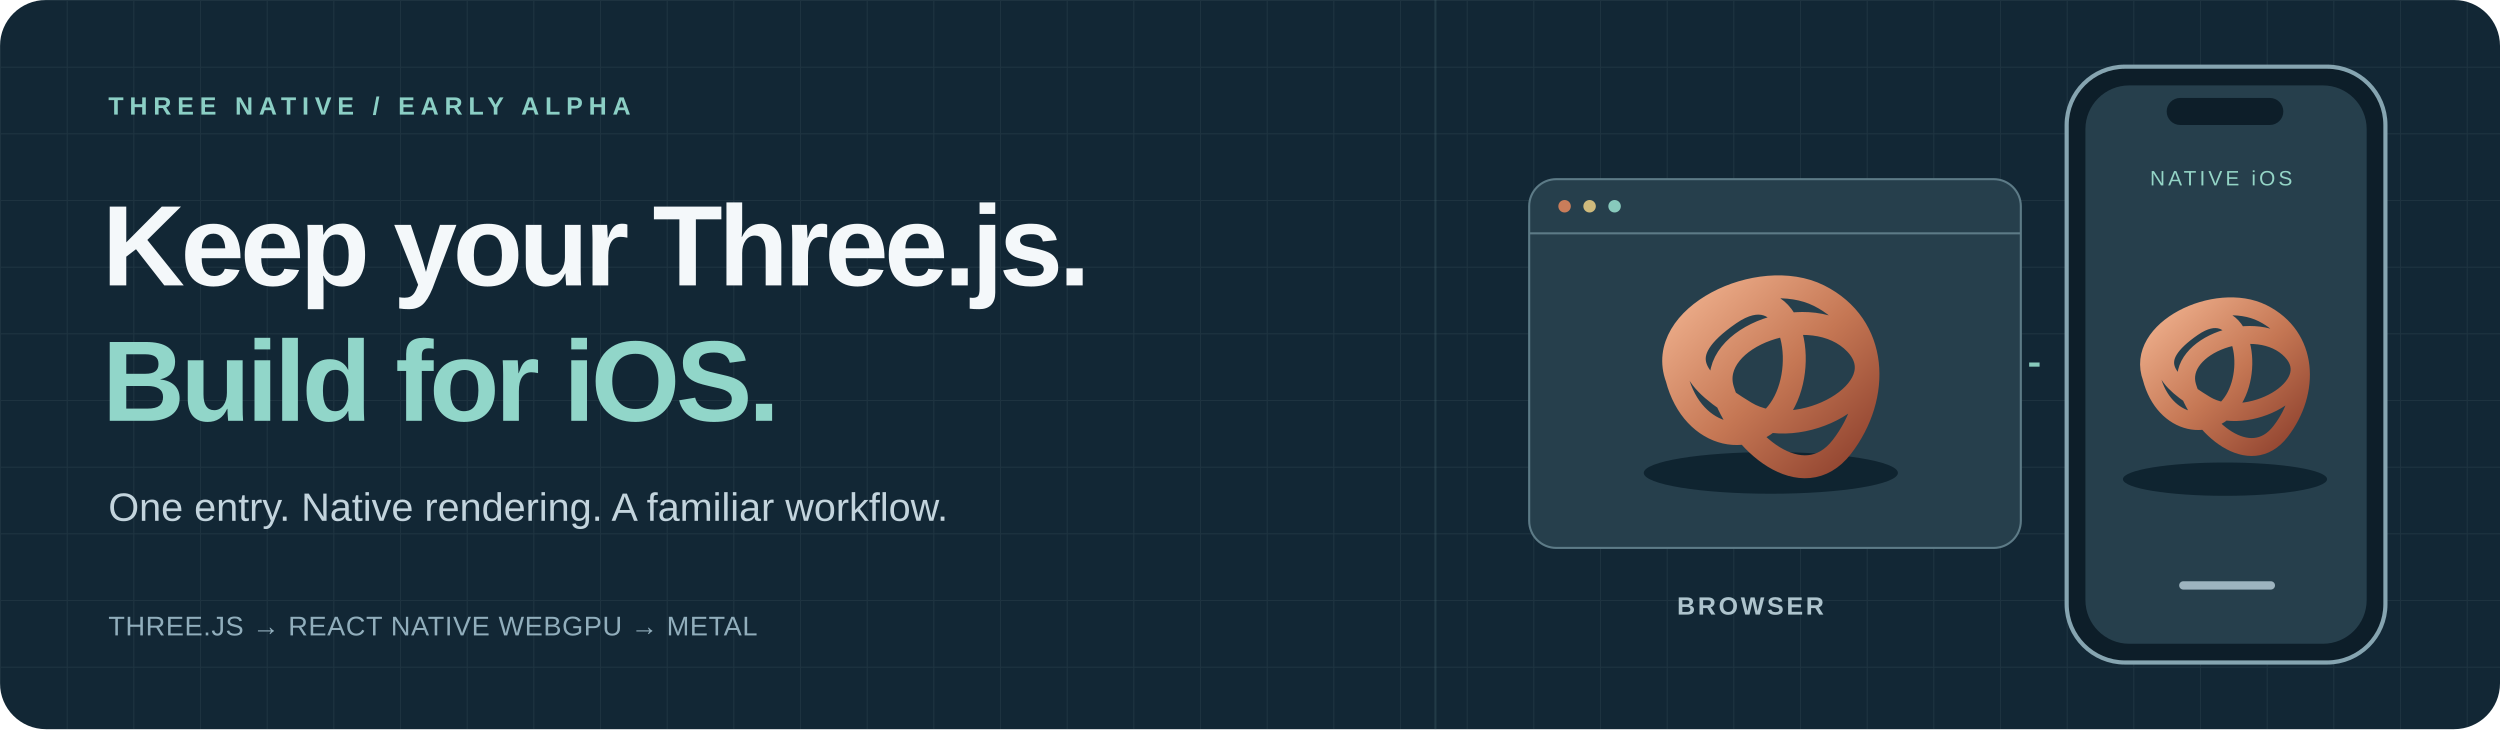
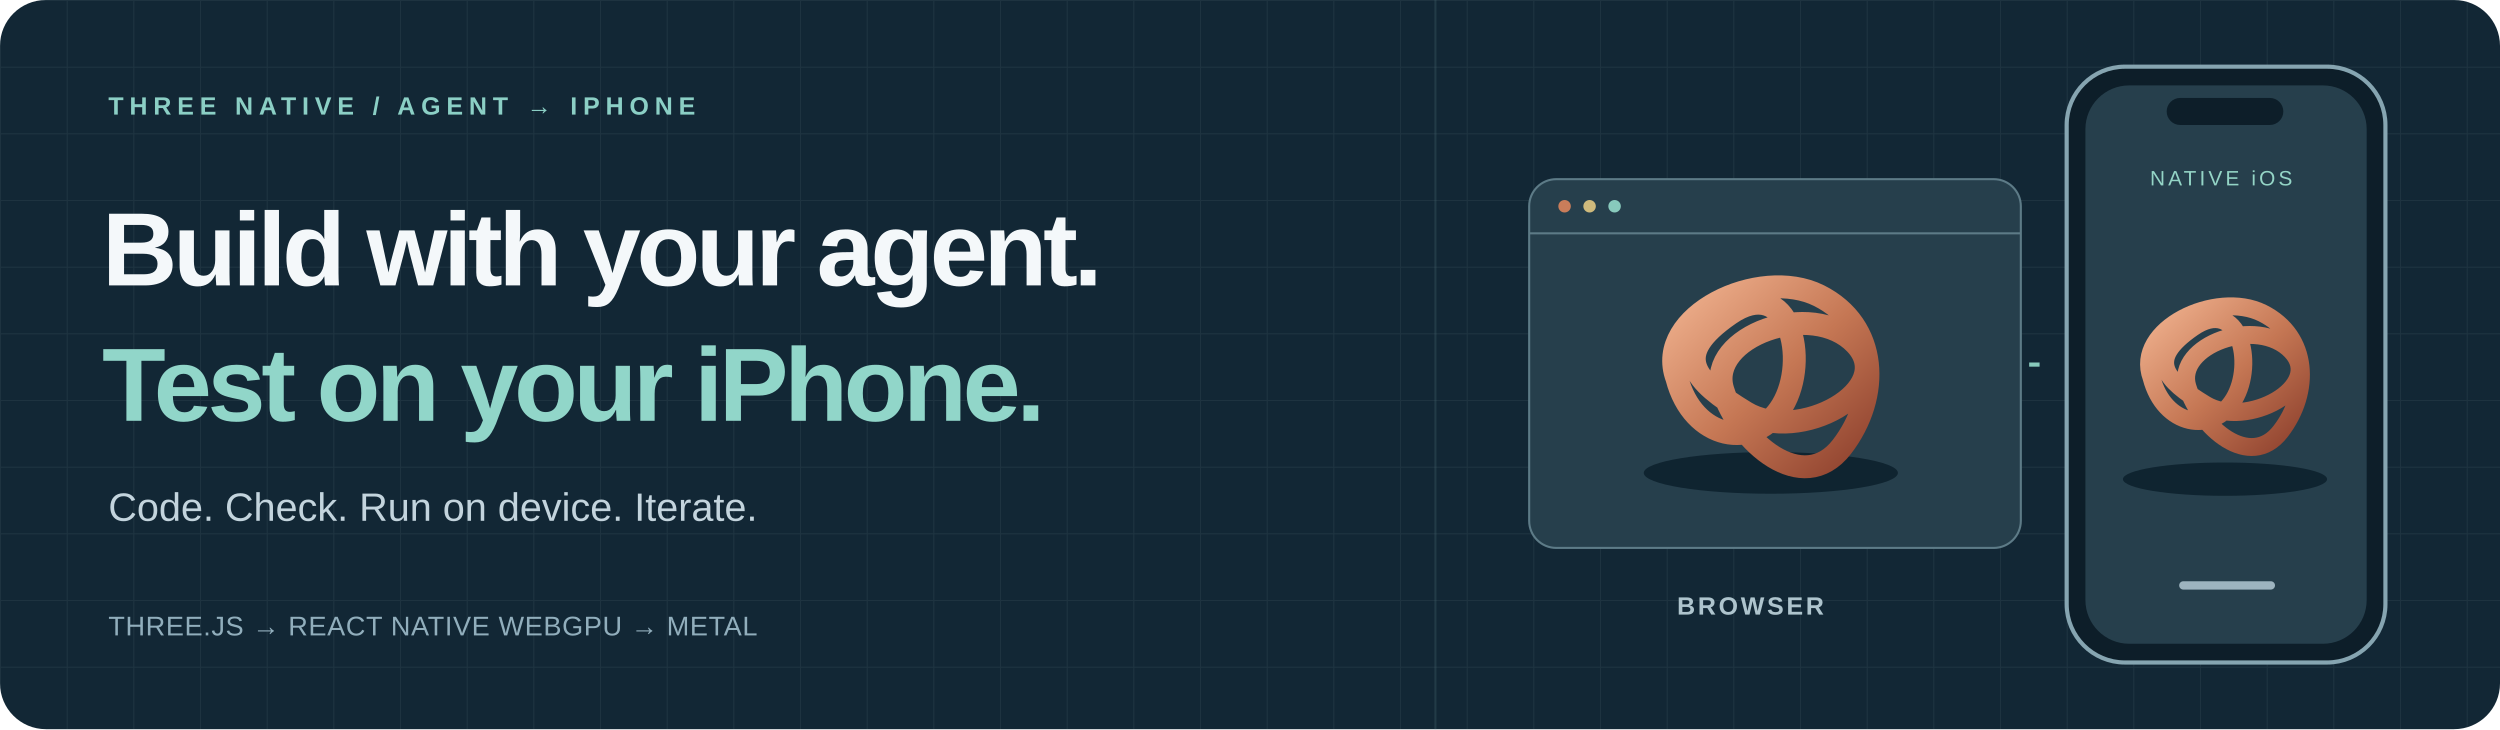
<svg xmlns="http://www.w3.org/2000/svg" width="1200" height="350" viewBox="0 0 1200 350" role="img" aria-labelledby="title desc">
  <defs>
    <pattern id="grid" width="32" height="32" patternUnits="userSpaceOnUse">
      <path d="M32 0H0V32" fill="none" stroke="#c0d9e1" stroke-opacity=".07" />
    </pattern>
    <linearGradient id="copper" x1="0" y1="0" x2="1" y2="1">
      <stop stop-color="#f1b390" />
      <stop offset=".52" stop-color="#c57754" />
      <stop offset="1" stop-color="#8d402d" />
    </linearGradient>
    <path id="scene" d="M-41 5C-51-22-5-44 21-31S48 13 31 35-14 33-21 10 18-30 37-10 12 34-11 20-44-5-18-23 17-3 5 17-34 32-41 5Z" fill="none" stroke="url(#copper)" stroke-width="10" stroke-linecap="round" />
  </defs>
  <rect width="1200" height="350" rx="22" fill="#122735" />
  <rect width="1200" height="350" rx="22" fill="url(#grid)" />
  <path d="M689 0V350" stroke="#466570" stroke-opacity=".32" />
-   <text x="52" y="55" font-family="Arial,Helvetica,sans-serif" font-size="12" font-weight="700" letter-spacing="2.8" fill="#8bcfc5">THREE NATIVE / EARLY ALPHA</text>
-   <text x="49" y="137" font-family="Arial,Helvetica,sans-serif" font-size="55" font-weight="700" letter-spacing="-2" fill="#f4f8fa">Keep your Three.js.</text>
-   <text x="49" y="202" font-family="Arial,Helvetica,sans-serif" font-size="55" font-weight="700" letter-spacing="-2" fill="#91d6c9">Build for iOS.</text>
-   <text x="52" y="250" font-family="Arial,Helvetica,sans-serif" font-size="19" fill="#c3d4dd">One entry. Native rendering. A familiar workflow.</text>
+   <text x="52" y="55" font-family="Arial,Helvetica,sans-serif" font-size="12" font-weight="700" letter-spacing="2.8" fill="#8bcfc5">THREE NATIVE / AGENT → IPHONE</text>
+   <text x="49" y="137" font-family="Arial,Helvetica,sans-serif" font-size="50" font-weight="700" letter-spacing="-2" fill="#f4f8fa">Build with your agent.</text>
+   <text x="49" y="202" font-family="Arial,Helvetica,sans-serif" font-size="50" font-weight="700" letter-spacing="-2" fill="#91d6c9">Test on your iPhone.</text>
+   <text x="52" y="250" font-family="Arial,Helvetica,sans-serif" font-size="19" fill="#c3d4dd">Code. Check. Run on device. Iterate.</text>
  <text x="52" y="305" font-family="Arial,Helvetica,sans-serif" font-size="13" letter-spacing=".3" fill="#91aebc">THREE.JS → REACT NATIVE WEBGPU → METAL</text>
  <path d="M895 261H947V175H979" stroke="#88cabc" stroke-width="2" stroke-dasharray="5 6" fill="none" />
  <rect x="734" y="86" width="236" height="177" rx="13" fill="#263f4c" stroke="#5d7b87" />
  <path d="M734 112H970" stroke="#5d7b87" />
  <circle cx="751" cy="99" r="3" fill="#c97d5a" />
  <circle cx="763" cy="99" r="3" fill="#cfba7c" />
  <circle cx="775" cy="99" r="3" fill="#88cabc" />
  <ellipse cx="850" cy="227" rx="61" ry="10" fill="#0f2430" />
  <use href="#scene" transform="translate(850 176) scale(1.1)" />
  <text x="805" y="295" font-family="Arial,Helvetica,sans-serif" font-size="12" font-weight="700" letter-spacing="1.3" fill="#aec4cd">BROWSER</text>
  <rect x="992" y="32" width="153" height="286" rx="28" fill="#0d1e29" stroke="#86a5b1" stroke-width="2" />
  <rect x="1001" y="41" width="135" height="268" rx="21" fill="#263f4c" />
  <rect x="1040" y="47" width="56" height="13" rx="6.5" fill="#0d1e29" />
  <text x="1032" y="89" font-family="Arial,Helvetica,sans-serif" font-size="10" letter-spacing="1.5" fill="#94d5c6">NATIVE iOS</text>
  <ellipse cx="1068" cy="230" rx="49" ry="8" fill="#0f2430" />
  <use href="#scene" transform="translate(1068 177) scale(.86)" />
  <rect x="1046" y="279" width="46" height="4" rx="2" fill="#9db4bf" />
</svg>
